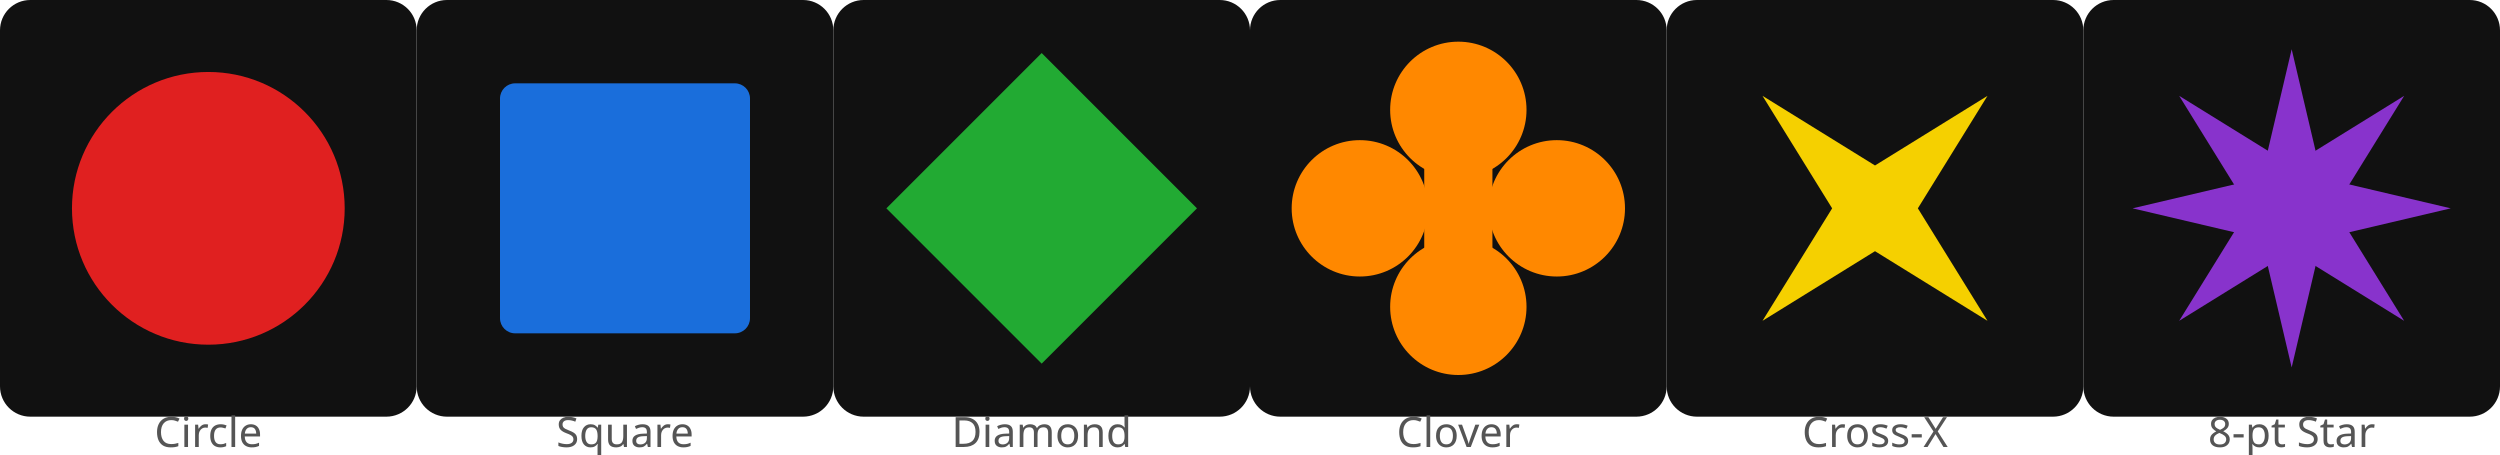
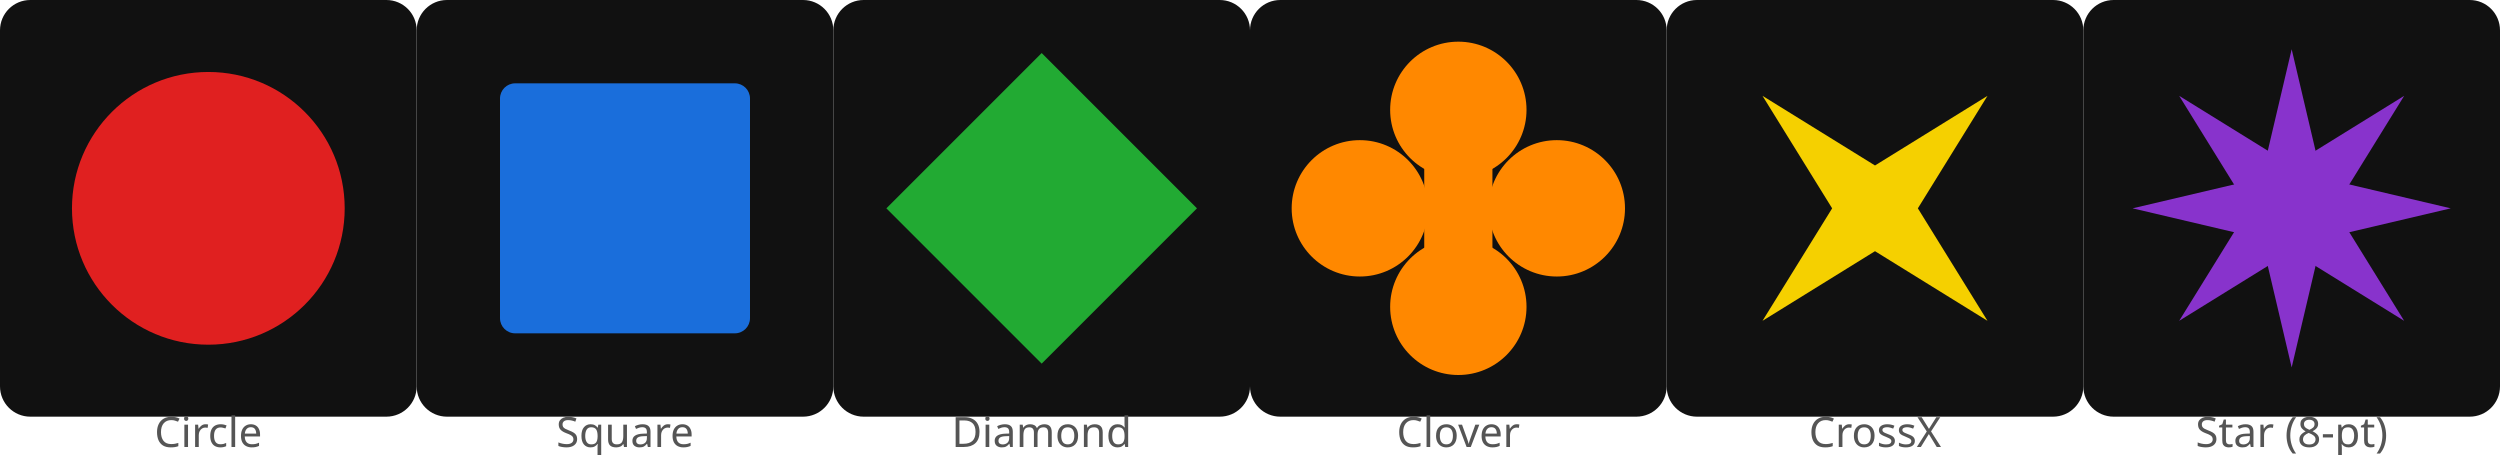
<svg xmlns="http://www.w3.org/2000/svg" viewBox="0 0 660 120" width="660" height="120">
  <rect x="0" y="0" width="110" height="110" rx="8" fill="#111" />
  <rect x="110" y="0" width="110" height="110" rx="8" fill="#111" />
  <rect x="220" y="0" width="110" height="110" rx="8" fill="#111" />
  <rect x="330" y="0" width="110" height="110" rx="8" fill="#111" />
  <rect x="440" y="0" width="110" height="110" rx="8" fill="#111" />
  <rect x="550" y="0" width="110" height="110" rx="8" fill="#111" />
  <circle cx="55" cy="55" r="36" fill="#e02020" />
  <rect x="22" y="22" width="66" height="66" rx="4" fill="#1a6edb" transform="translate(110,0)" />
  <polygon points="55,14 96,55 55,96 14,55" fill="#22aa33" transform="translate(220,0)" />
  <g transform="translate(385,55)">
    <circle cx="0" cy="-26" r="18" fill="#ff8800" />
    <circle cx="26" cy="0" r="18" fill="#ff8800" />
    <circle cx="0" cy="26" r="18" fill="#ff8800" />
    <circle cx="-26" cy="0" r="18" fill="#ff8800" />
    <rect x="-9" y="-26" width="18" height="52" fill="#ff8800" />
  </g>
  <g transform="translate(495,55) rotate(45)">
    <polygon points="0,-42 8,-8 42,0 8,8 0,42 -8,8 -42,0 -8,-8" fill="#f5d000" />
  </g>
  <g transform="translate(605,55)">
    <polygon points="0,-42 8,-8 42,0 8,8 0,42 -8,8 -42,0 -8,-8" fill="#8833cc" />
    <polygon points="0,-42 8,-8 42,0 8,8 0,42 -8,8 -42,0 -8,-8" fill="#8833cc" transform="rotate(45)" />
  </g>
  <text x="55" y="118" text-anchor="middle" font-size="11" fill="#555" font-family="sans-serif">Circle</text>
  <text x="165" y="118" text-anchor="middle" font-size="11" fill="#555" font-family="sans-serif">Square</text>
  <text x="275" y="118" text-anchor="middle" font-size="11" fill="#555" font-family="sans-serif">Diamond</text>
  <text x="385" y="118" text-anchor="middle" font-size="11" fill="#555" font-family="sans-serif">Clover</text>
-   <text x="495" y="118" text-anchor="middle" font-size="11" fill="#555" font-family="sans-serif">Cross-X</text>
-   <text x="605" y="118" text-anchor="middle" font-size="11" fill="#555" font-family="sans-serif">8-pt Star</text>
+   <text x="495" y="118" text-anchor="middle" font-size="11" fill="#555" font-family="sans-serif">CrossX</text>
+   <text x="605" y="118" text-anchor="middle" font-size="11" fill="#555" font-family="sans-serif">Star (8-pt)</text>
</svg>
